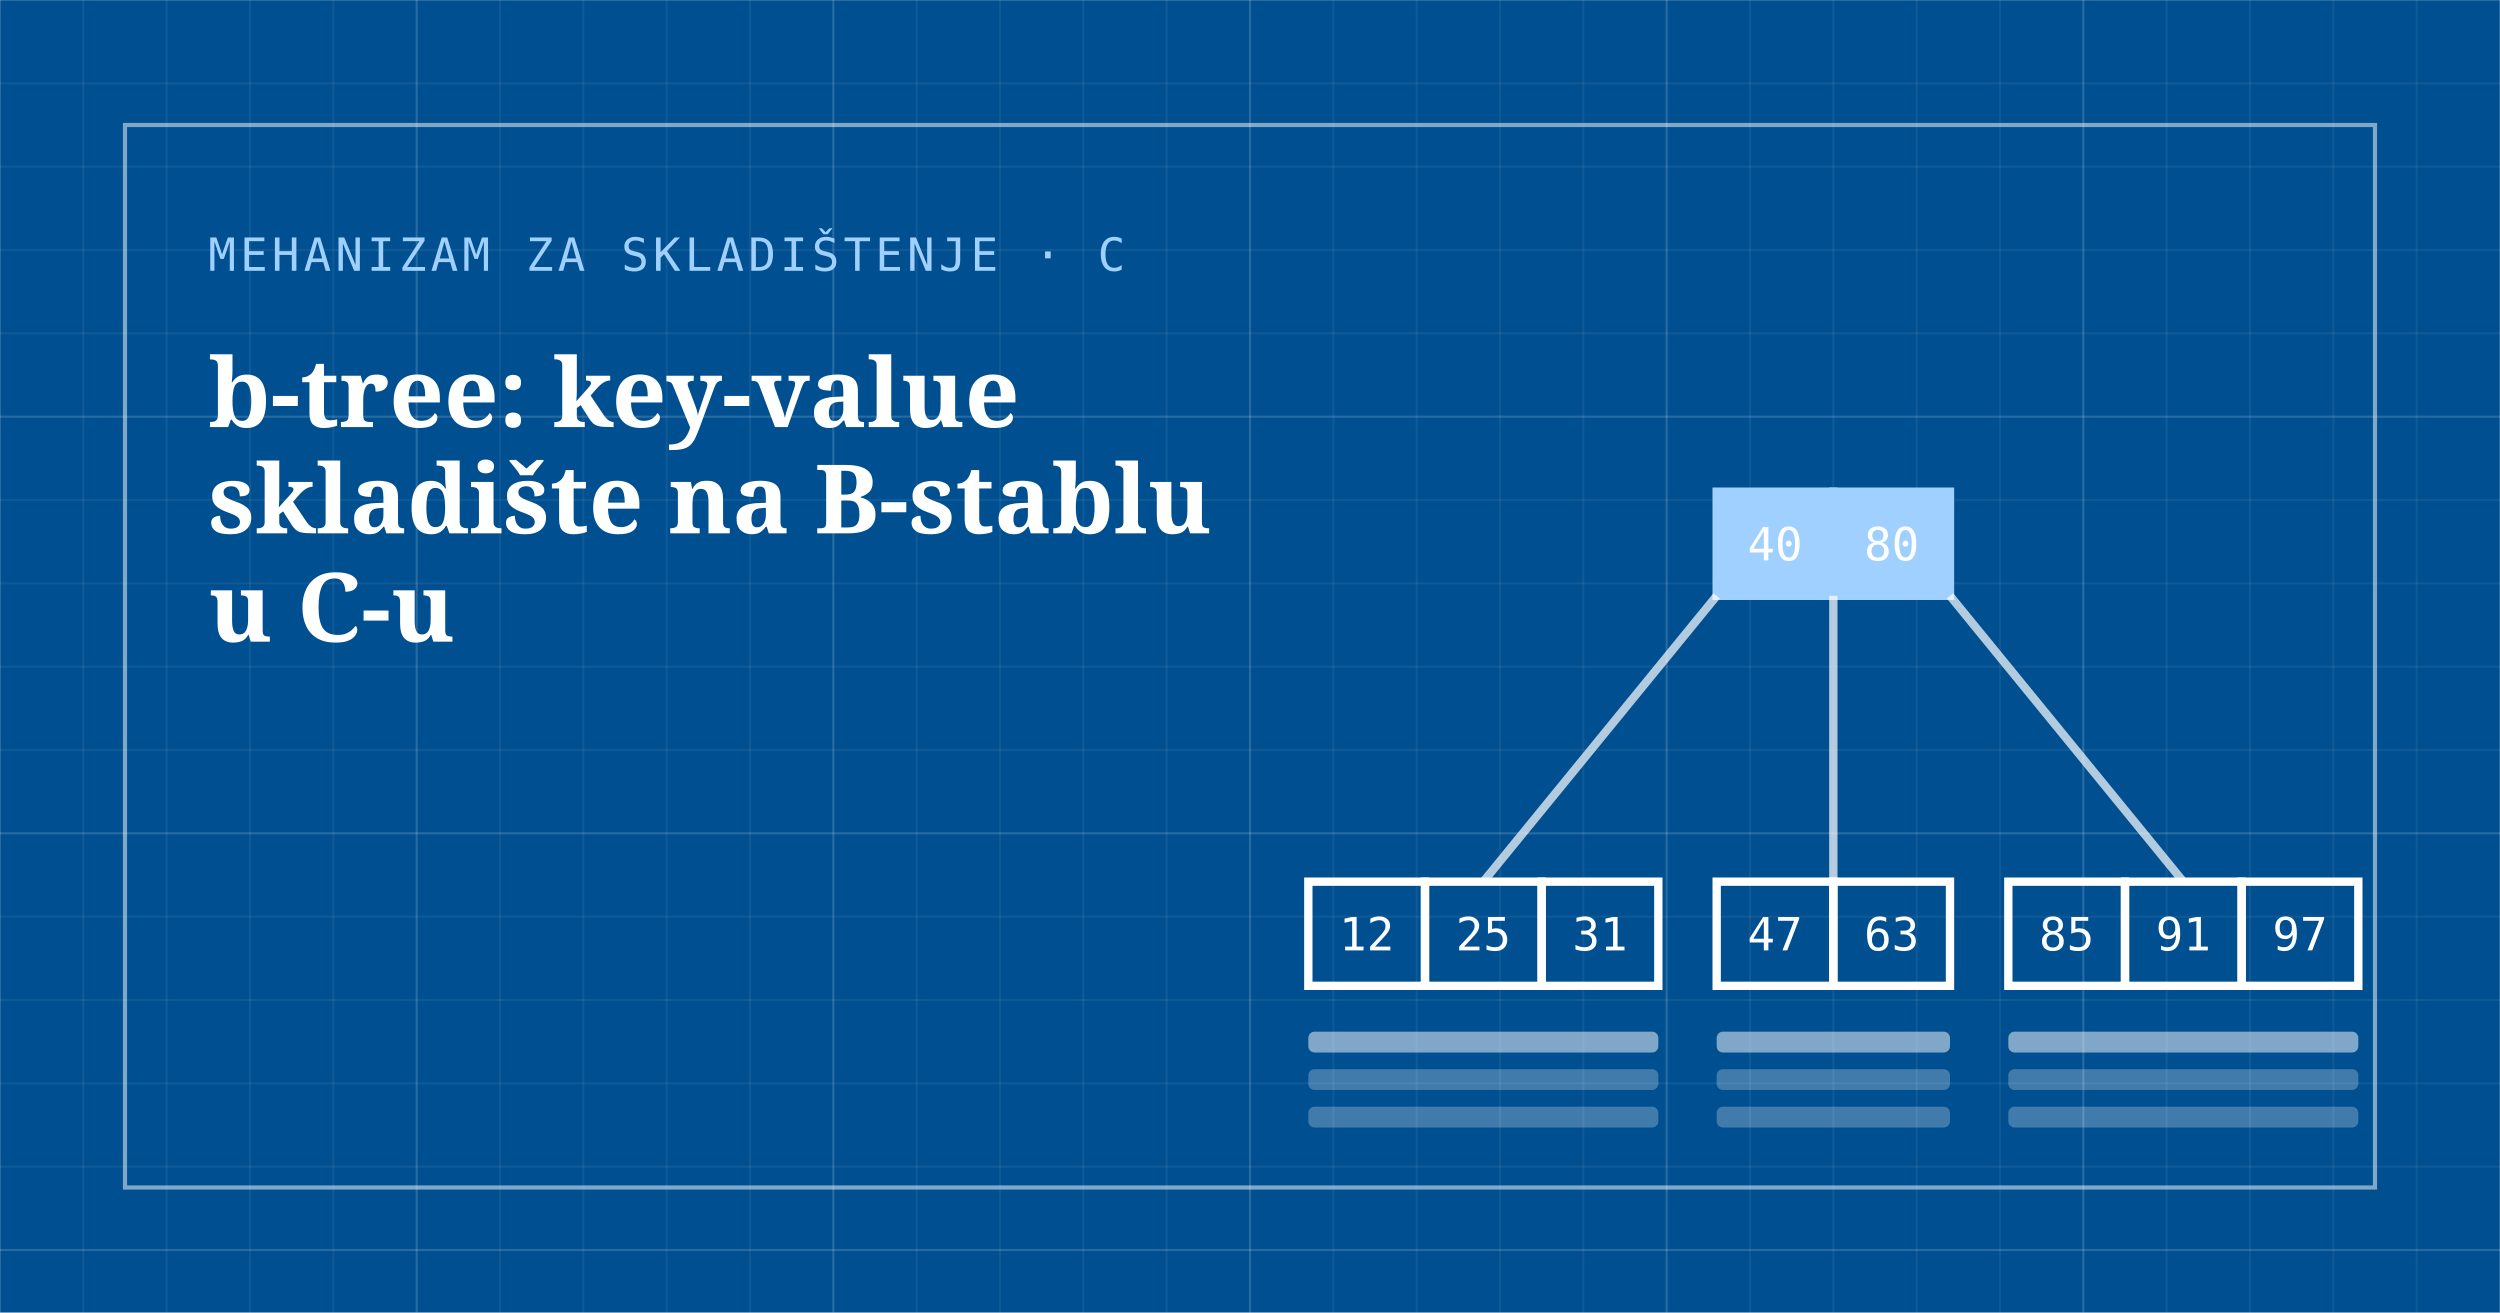
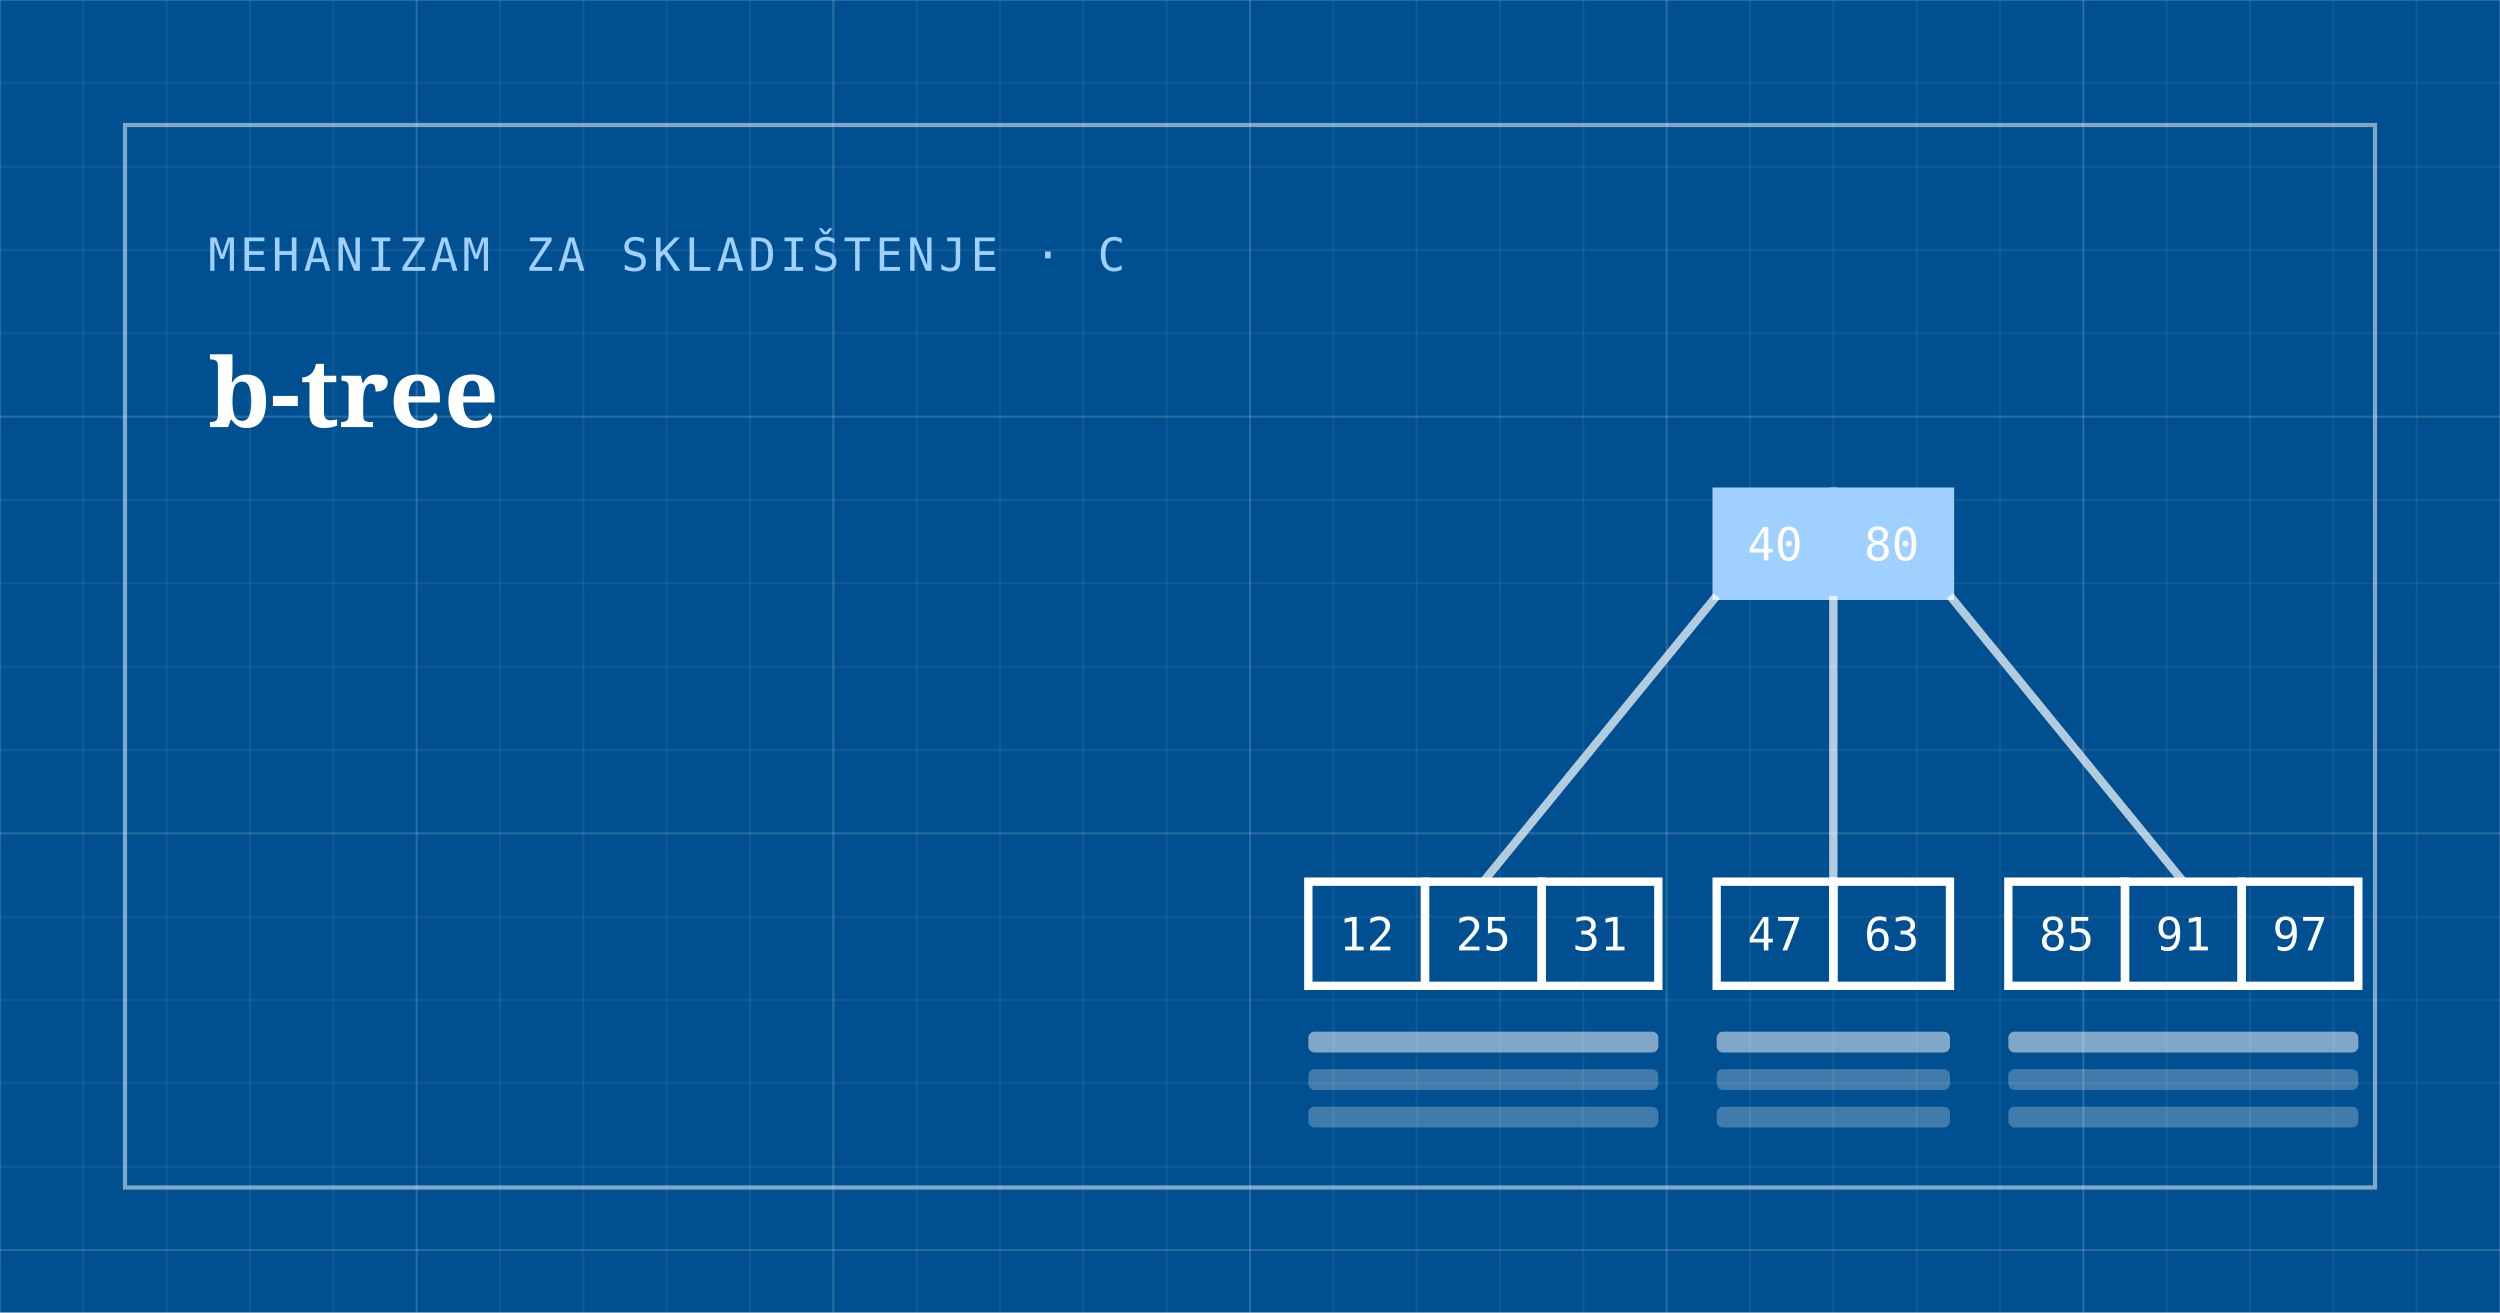
<svg xmlns="http://www.w3.org/2000/svg" width="1200" height="630" viewBox="0 0 1200 630">
  <rect width="1200" height="630" fill="#004f90" />
  <line x1="0" y1="0" x2="0" y2="630" stroke="#ffffff" stroke-opacity=".16" />
  <line x1="40" y1="0" x2="40" y2="630" stroke="#ffffff" stroke-opacity=".06" />
  <line x1="80" y1="0" x2="80" y2="630" stroke="#ffffff" stroke-opacity=".06" />
  <line x1="120" y1="0" x2="120" y2="630" stroke="#ffffff" stroke-opacity=".06" />
  <line x1="160" y1="0" x2="160" y2="630" stroke="#ffffff" stroke-opacity=".06" />
  <line x1="200" y1="0" x2="200" y2="630" stroke="#ffffff" stroke-opacity=".16" />
  <line x1="240" y1="0" x2="240" y2="630" stroke="#ffffff" stroke-opacity=".06" />
  <line x1="280" y1="0" x2="280" y2="630" stroke="#ffffff" stroke-opacity=".06" />
  <line x1="320" y1="0" x2="320" y2="630" stroke="#ffffff" stroke-opacity=".06" />
  <line x1="360" y1="0" x2="360" y2="630" stroke="#ffffff" stroke-opacity=".06" />
  <line x1="400" y1="0" x2="400" y2="630" stroke="#ffffff" stroke-opacity=".16" />
  <line x1="440" y1="0" x2="440" y2="630" stroke="#ffffff" stroke-opacity=".06" />
  <line x1="480" y1="0" x2="480" y2="630" stroke="#ffffff" stroke-opacity=".06" />
  <line x1="520" y1="0" x2="520" y2="630" stroke="#ffffff" stroke-opacity=".06" />
  <line x1="560" y1="0" x2="560" y2="630" stroke="#ffffff" stroke-opacity=".06" />
  <line x1="600" y1="0" x2="600" y2="630" stroke="#ffffff" stroke-opacity=".16" />
  <line x1="640" y1="0" x2="640" y2="630" stroke="#ffffff" stroke-opacity=".06" />
  <line x1="680" y1="0" x2="680" y2="630" stroke="#ffffff" stroke-opacity=".06" />
  <line x1="720" y1="0" x2="720" y2="630" stroke="#ffffff" stroke-opacity=".06" />
  <line x1="760" y1="0" x2="760" y2="630" stroke="#ffffff" stroke-opacity=".06" />
  <line x1="800" y1="0" x2="800" y2="630" stroke="#ffffff" stroke-opacity=".16" />
  <line x1="840" y1="0" x2="840" y2="630" stroke="#ffffff" stroke-opacity=".06" />
  <line x1="880" y1="0" x2="880" y2="630" stroke="#ffffff" stroke-opacity=".06" />
  <line x1="920" y1="0" x2="920" y2="630" stroke="#ffffff" stroke-opacity=".06" />
  <line x1="960" y1="0" x2="960" y2="630" stroke="#ffffff" stroke-opacity=".06" />
  <line x1="1000" y1="0" x2="1000" y2="630" stroke="#ffffff" stroke-opacity=".16" />
  <line x1="1040" y1="0" x2="1040" y2="630" stroke="#ffffff" stroke-opacity=".06" />
  <line x1="1080" y1="0" x2="1080" y2="630" stroke="#ffffff" stroke-opacity=".06" />
  <line x1="1120" y1="0" x2="1120" y2="630" stroke="#ffffff" stroke-opacity=".06" />
  <line x1="1160" y1="0" x2="1160" y2="630" stroke="#ffffff" stroke-opacity=".06" />
  <line x1="1200" y1="0" x2="1200" y2="630" stroke="#ffffff" stroke-opacity=".16" />
  <line x1="0" y1="0" x2="1200" y2="0" stroke="#ffffff" stroke-opacity=".16" />
  <line x1="0" y1="40" x2="1200" y2="40" stroke="#ffffff" stroke-opacity=".06" />
  <line x1="0" y1="80" x2="1200" y2="80" stroke="#ffffff" stroke-opacity=".06" />
  <line x1="0" y1="120" x2="1200" y2="120" stroke="#ffffff" stroke-opacity=".06" />
  <line x1="0" y1="160" x2="1200" y2="160" stroke="#ffffff" stroke-opacity=".06" />
  <line x1="0" y1="200" x2="1200" y2="200" stroke="#ffffff" stroke-opacity=".16" />
  <line x1="0" y1="240" x2="1200" y2="240" stroke="#ffffff" stroke-opacity=".06" />
  <line x1="0" y1="280" x2="1200" y2="280" stroke="#ffffff" stroke-opacity=".06" />
  <line x1="0" y1="320" x2="1200" y2="320" stroke="#ffffff" stroke-opacity=".06" />
  <line x1="0" y1="360" x2="1200" y2="360" stroke="#ffffff" stroke-opacity=".06" />
  <line x1="0" y1="400" x2="1200" y2="400" stroke="#ffffff" stroke-opacity=".16" />
  <line x1="0" y1="440" x2="1200" y2="440" stroke="#ffffff" stroke-opacity=".06" />
  <line x1="0" y1="480" x2="1200" y2="480" stroke="#ffffff" stroke-opacity=".06" />
  <line x1="0" y1="520" x2="1200" y2="520" stroke="#ffffff" stroke-opacity=".06" />
  <line x1="0" y1="560" x2="1200" y2="560" stroke="#ffffff" stroke-opacity=".06" />
  <line x1="0" y1="600" x2="1200" y2="600" stroke="#ffffff" stroke-opacity=".16" />
  <rect x="824.0" y="236.0" width="56" height="50" fill="#9fd0ff" stroke="#9fd0ff" stroke-width="4" />
  <text x="852.0" y="269.0" text-anchor="middle" font-family="'JetBrains Mono', Consolas, monospace" font-size="22" fill="#ffffff">40</text>
  <rect x="880.0" y="236.0" width="56" height="50" fill="#9fd0ff" stroke="#9fd0ff" stroke-width="4" />
  <text x="908.0" y="269.0" text-anchor="middle" font-family="'JetBrains Mono', Consolas, monospace" font-size="22" fill="#ffffff">80</text>
  <rect x="628.0" y="423.2" width="56" height="50" fill="none" stroke="#ffffff" stroke-width="4" />
  <text x="656.0" y="456.2" text-anchor="middle" font-family="'JetBrains Mono', Consolas, monospace" font-size="22" fill="#ffffff">12</text>
  <rect x="684.0" y="423.2" width="56" height="50" fill="none" stroke="#ffffff" stroke-width="4" />
  <text x="712.0" y="456.2" text-anchor="middle" font-family="'JetBrains Mono', Consolas, monospace" font-size="22" fill="#ffffff">25</text>
  <rect x="740.0" y="423.2" width="56" height="50" fill="none" stroke="#ffffff" stroke-width="4" />
  <text x="768.0" y="456.2" text-anchor="middle" font-family="'JetBrains Mono', Consolas, monospace" font-size="22" fill="#ffffff">31</text>
  <rect x="824.0" y="423.2" width="56" height="50" fill="none" stroke="#ffffff" stroke-width="4" />
  <text x="852.0" y="456.2" text-anchor="middle" font-family="'JetBrains Mono', Consolas, monospace" font-size="22" fill="#ffffff">47</text>
  <rect x="880.0" y="423.2" width="56" height="50" fill="none" stroke="#ffffff" stroke-width="4" />
  <text x="908.0" y="456.2" text-anchor="middle" font-family="'JetBrains Mono', Consolas, monospace" font-size="22" fill="#ffffff">63</text>
  <rect x="964.0" y="423.2" width="56" height="50" fill="none" stroke="#ffffff" stroke-width="4" />
  <text x="992.0" y="456.2" text-anchor="middle" font-family="'JetBrains Mono', Consolas, monospace" font-size="22" fill="#ffffff">85</text>
  <rect x="1020.0" y="423.2" width="56" height="50" fill="none" stroke="#ffffff" stroke-width="4" />
  <text x="1048.0" y="456.2" text-anchor="middle" font-family="'JetBrains Mono', Consolas, monospace" font-size="22" fill="#ffffff">91</text>
  <rect x="1076.0" y="423.2" width="56" height="50" fill="none" stroke="#ffffff" stroke-width="4" />
  <text x="1104.0" y="456.2" text-anchor="middle" font-family="'JetBrains Mono', Consolas, monospace" font-size="22" fill="#ffffff">97</text>
  <line x1="824.0" y1="286.0" x2="712.0" y2="423.2" stroke="#ffffff" stroke-width="4" opacity=".7" />
  <line x1="880.0" y1="286.0" x2="880.0" y2="423.2" stroke="#ffffff" stroke-width="4" opacity=".7" />
  <line x1="936.0" y1="286.0" x2="1048.0" y2="423.2" stroke="#ffffff" stroke-width="4" opacity=".7" />
  <rect x="628.0" y="495.2" width="168.0" height="10" rx="3" fill="#ffffff" opacity=".5" />
  <rect x="628.0" y="513.2" width="168.0" height="10" rx="3" fill="#ffffff" opacity=".25" />
  <rect x="628.0" y="531.2" width="168.0" height="10" rx="3" fill="#ffffff" opacity=".25" />
  <rect x="824.0" y="495.2" width="112.0" height="10" rx="3" fill="#ffffff" opacity=".5" />
  <rect x="824.0" y="513.2" width="112.0" height="10" rx="3" fill="#ffffff" opacity=".25" />
  <rect x="824.0" y="531.2" width="112.0" height="10" rx="3" fill="#ffffff" opacity=".25" />
  <rect x="964.0" y="495.2" width="168.0" height="10" rx="3" fill="#ffffff" opacity=".5" />
  <rect x="964.0" y="513.2" width="168.0" height="10" rx="3" fill="#ffffff" opacity=".25" />
  <rect x="964.0" y="531.2" width="168.0" height="10" rx="3" fill="#ffffff" opacity=".25" />
  <rect x="60" y="60" width="1080" height="510" fill="none" stroke="#ffffff" stroke-opacity=".5" stroke-width="2" />
  <text x="100" y="130" font-family="'JetBrains Mono', Consolas, monospace" font-size="22" letter-spacing="2" fill="#9fd0ff">MEHANIZAM ZA SKLADIŠTENJE · C</text>
-   <text x="100" y="205" font-family="'Source Serif 4', Georgia, serif" font-weight="600" font-size="46" fill="#ffffff">b-tree: key-value</text>
-   <text x="100" y="256" font-family="'Source Serif 4', Georgia, serif" font-weight="600" font-size="46" fill="#ffffff">skladište na B-stablu</text>
-   <text x="100" y="308" font-family="'Source Serif 4', Georgia, serif" font-weight="600" font-size="46" fill="#ffffff">u C-u</text>
+   <text x="100" y="205" font-family="'Source Serif 4', Georgia, serif" font-weight="600" font-size="46" fill="#ffffff">b-tree</text>
</svg>
